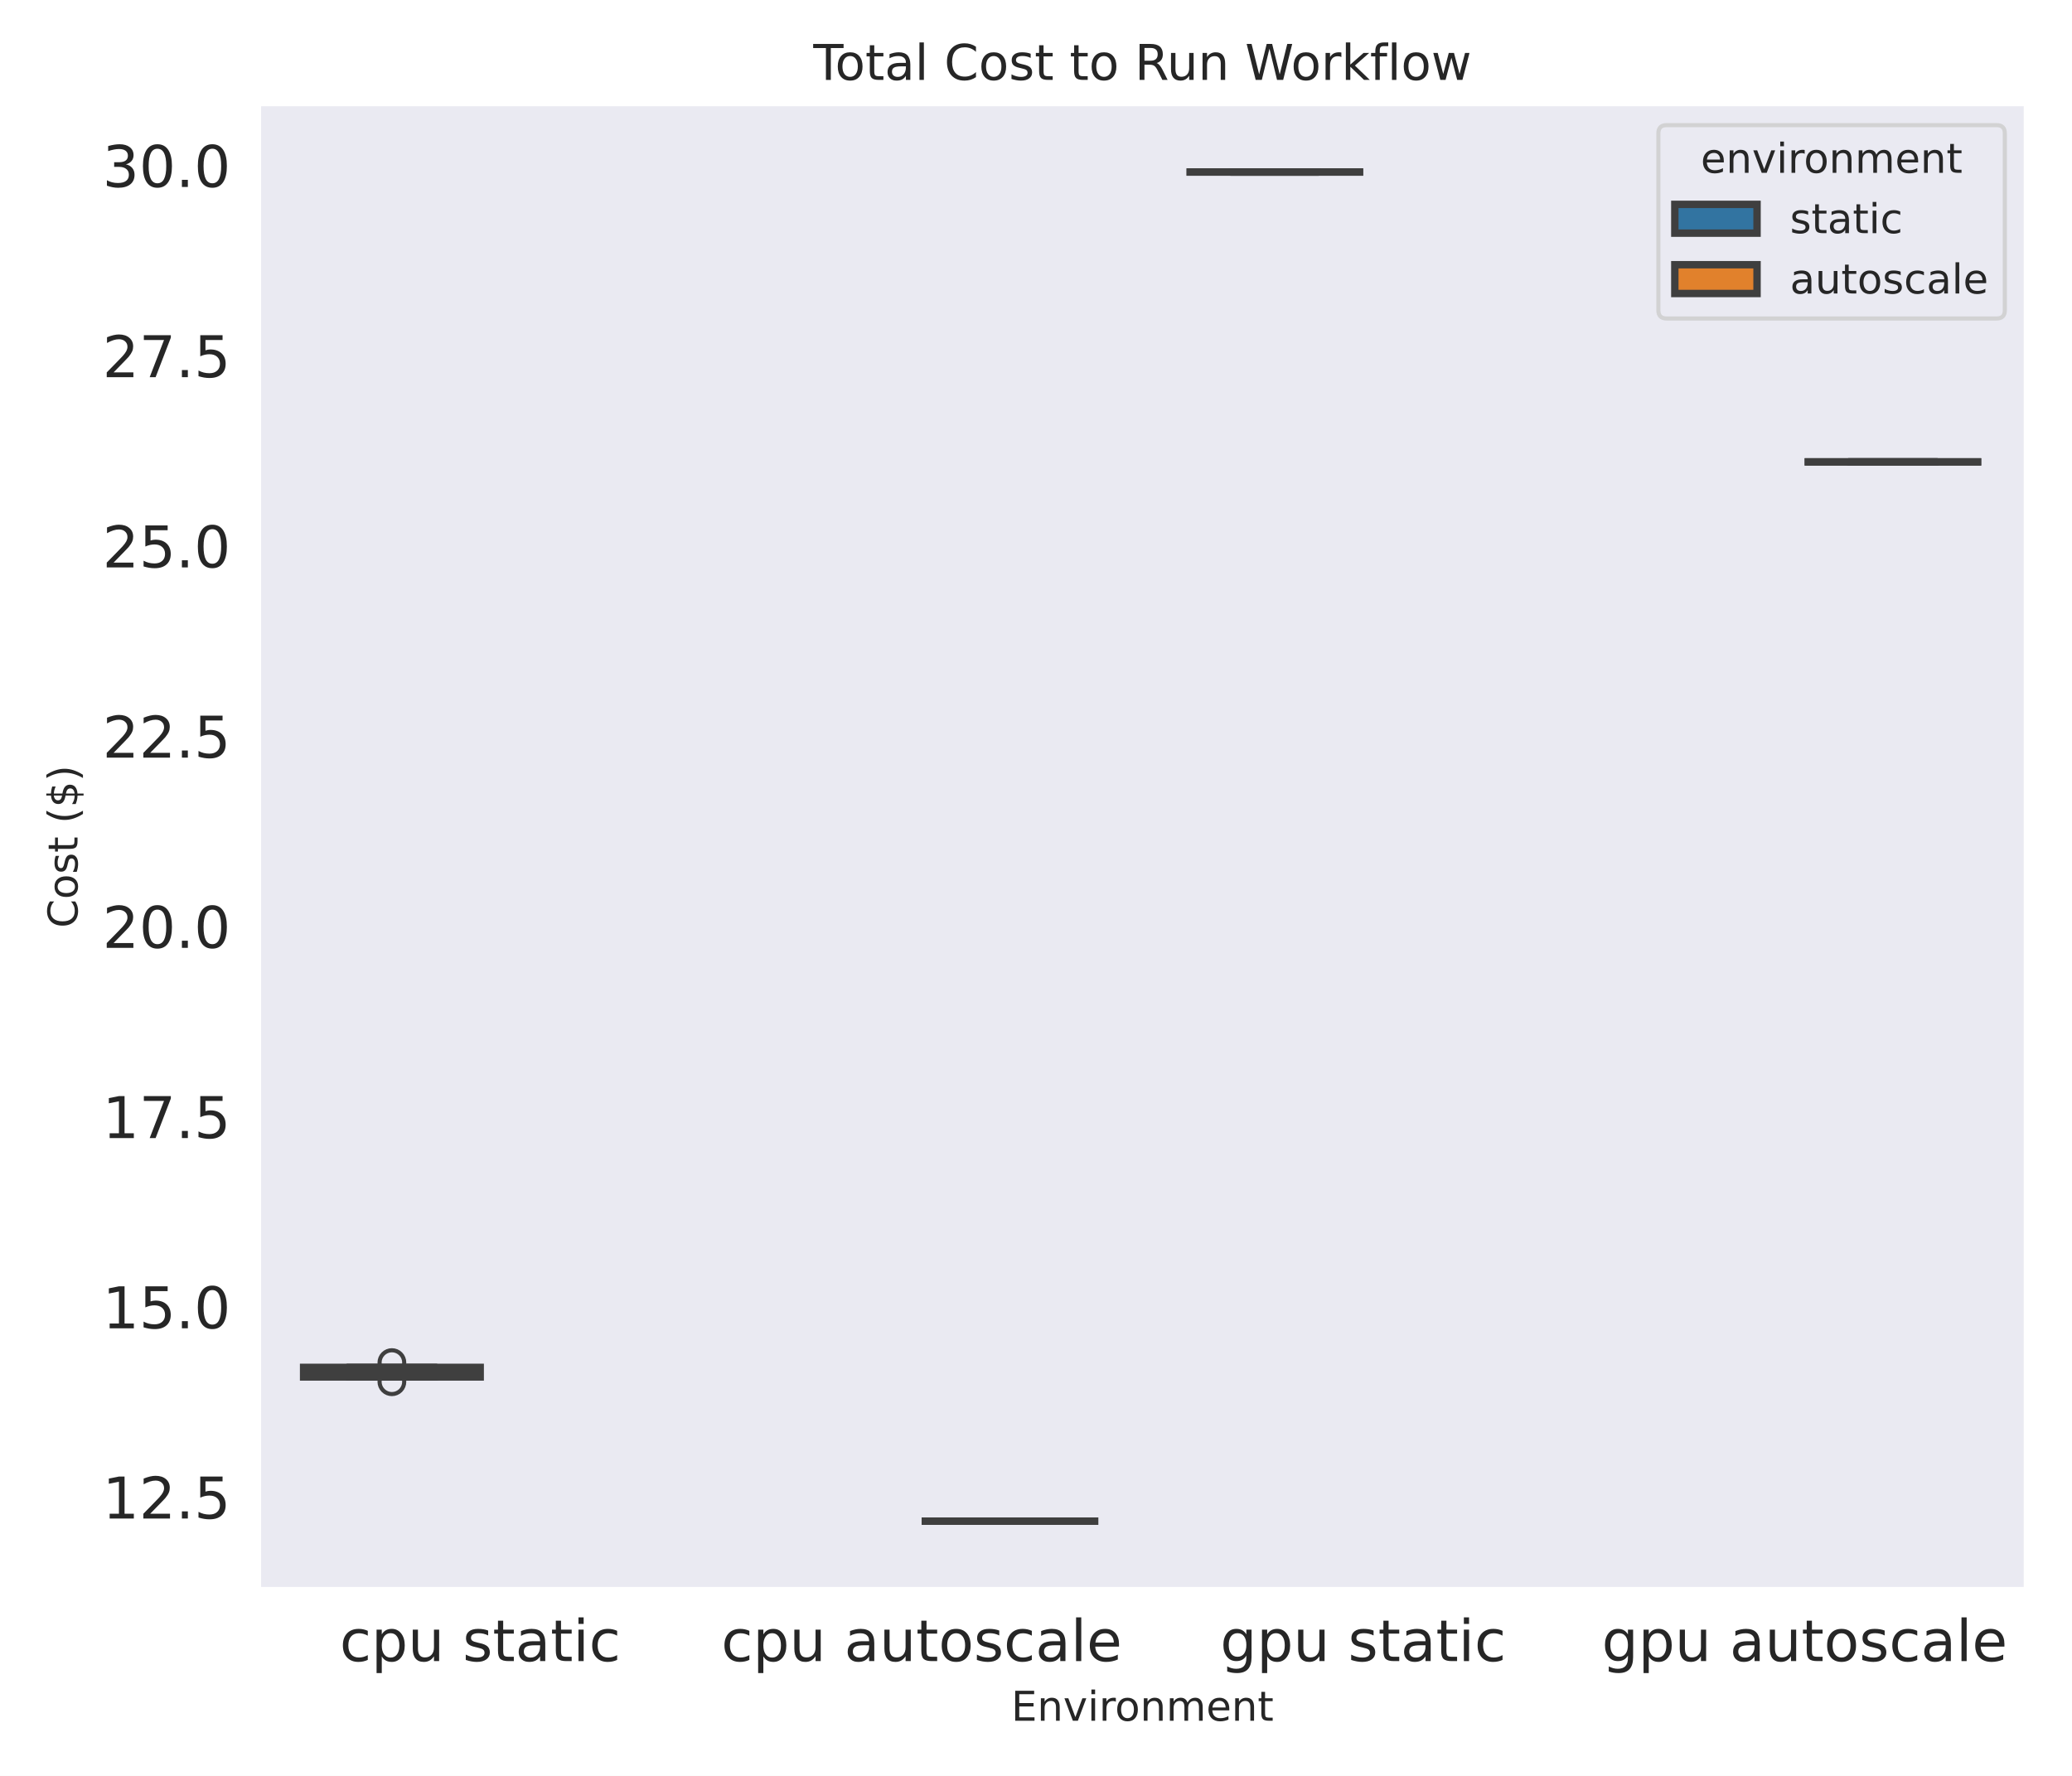
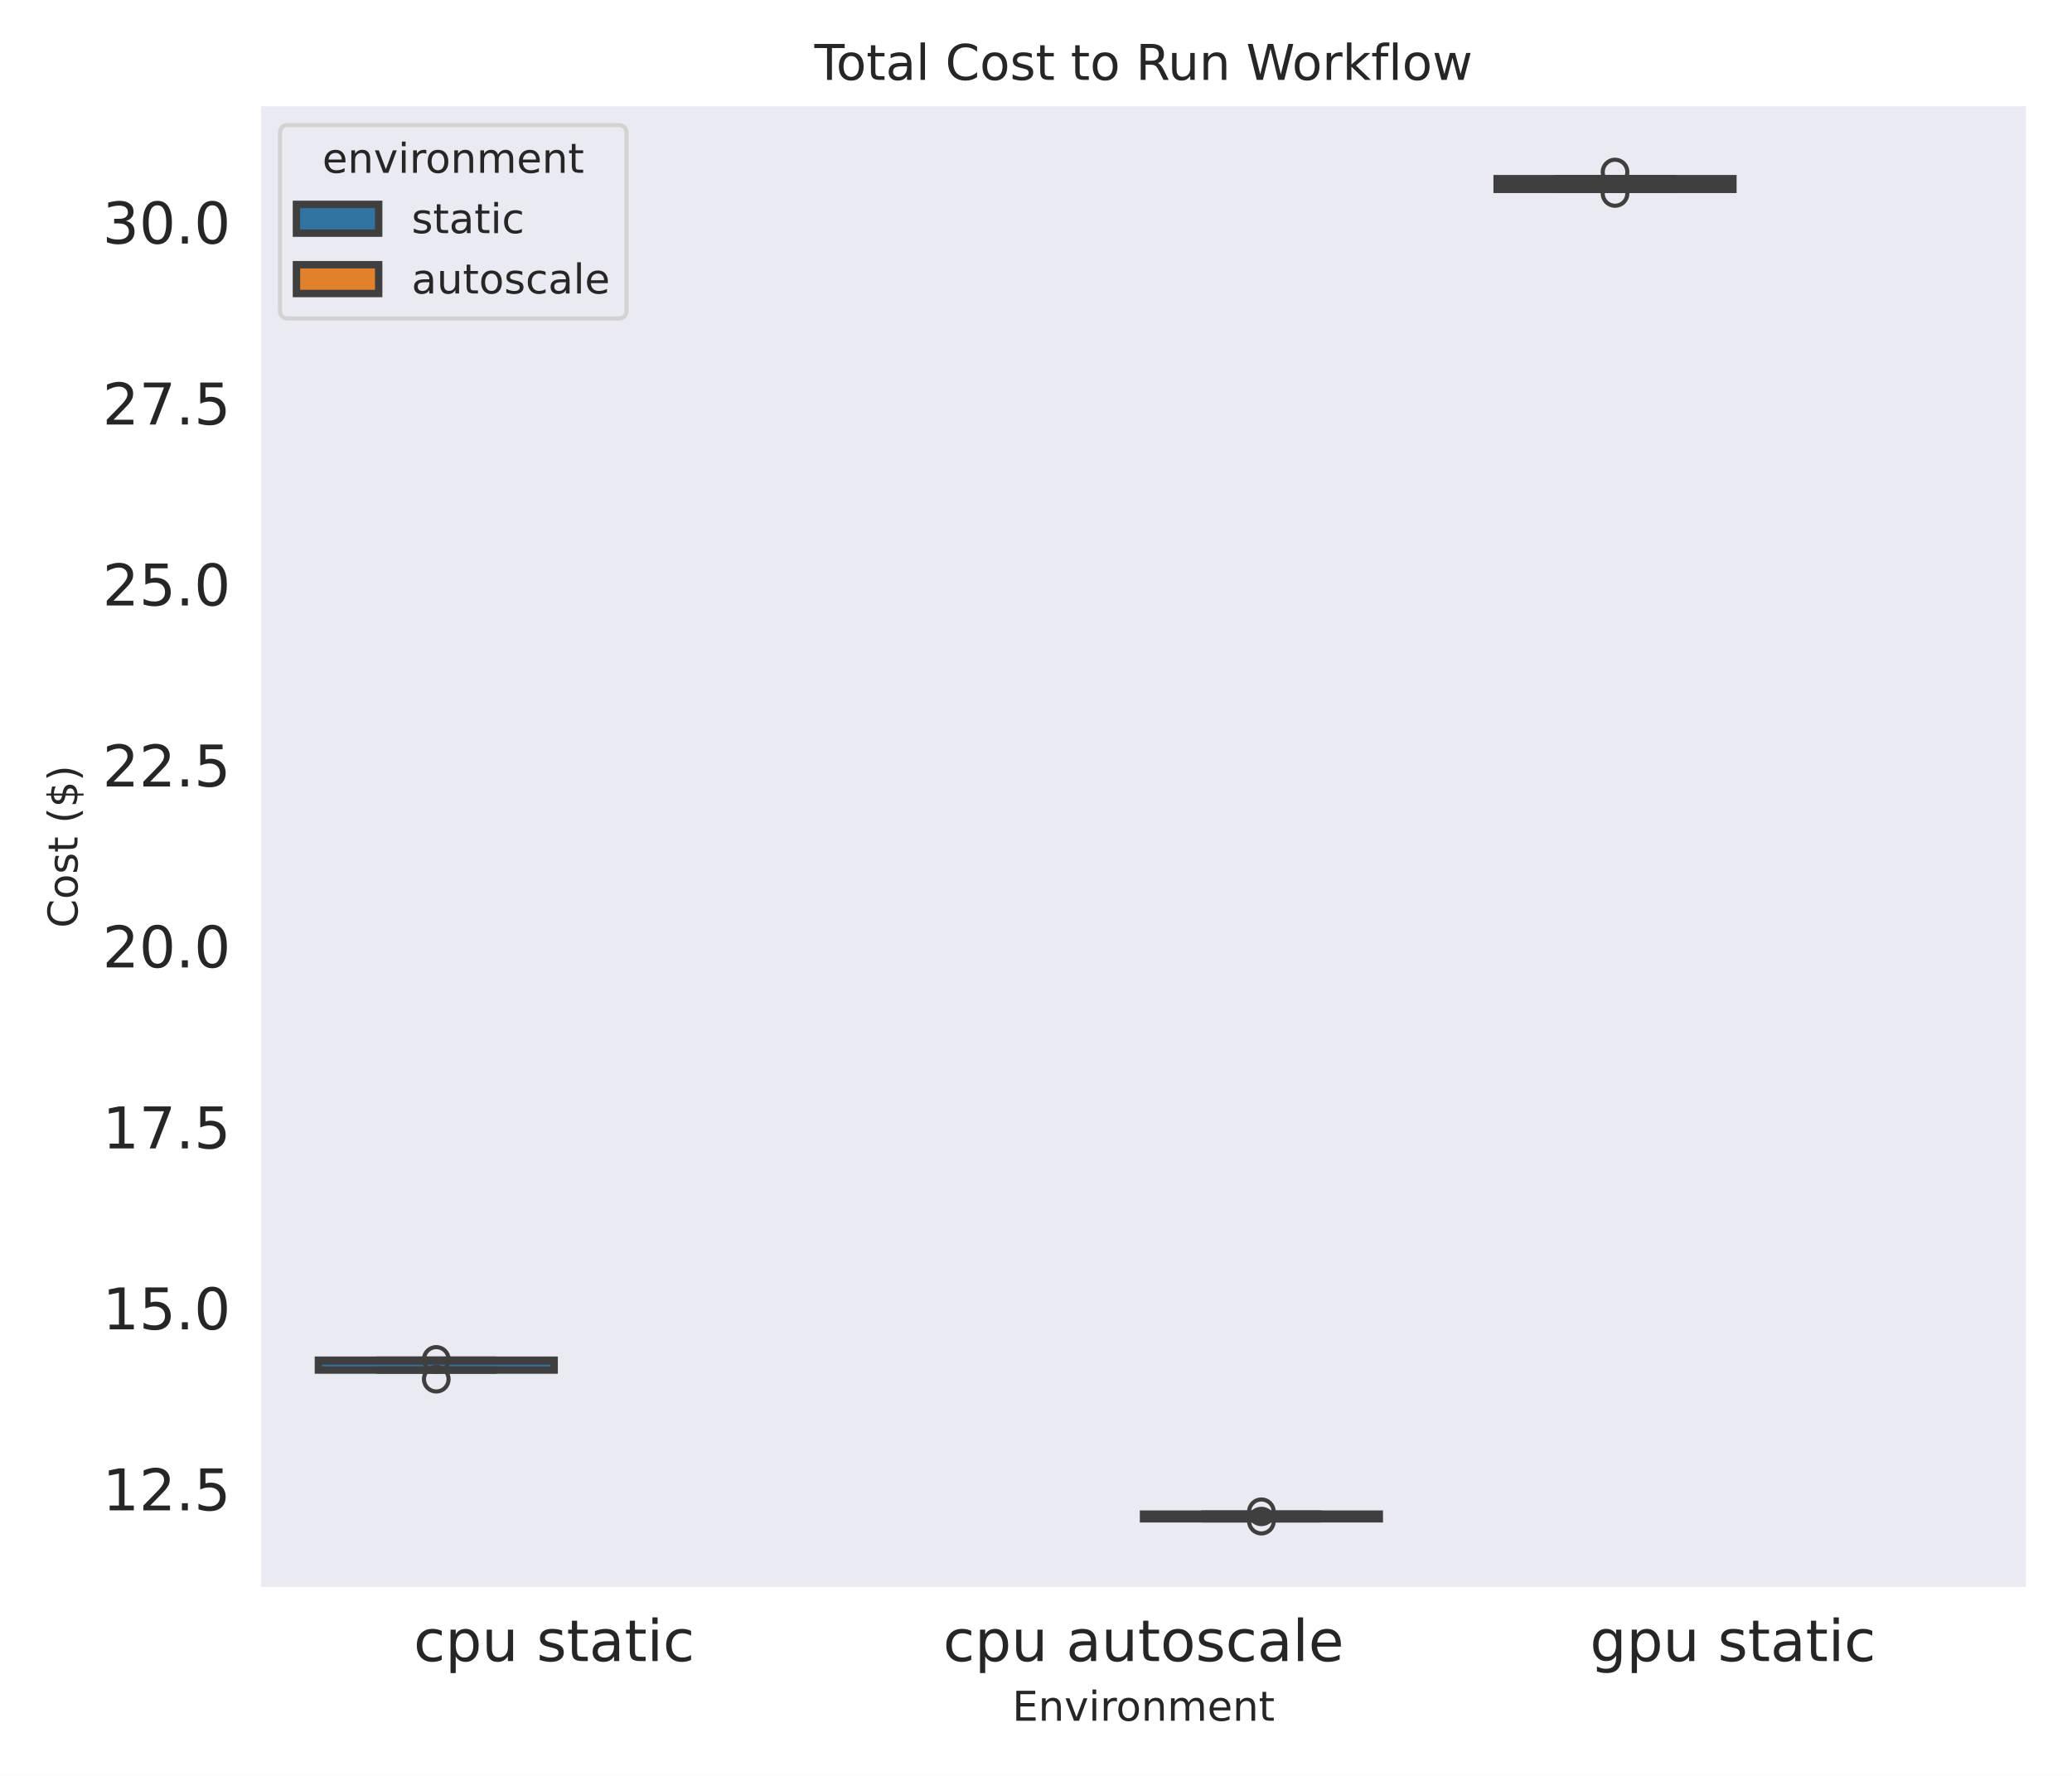
<svg xmlns="http://www.w3.org/2000/svg" xmlns:xlink="http://www.w3.org/1999/xlink" width="504pt" height="432pt" viewBox="0 0 504 432" version="1.1">
  <defs>
    <style type="text/css">*{stroke-linejoin: round; stroke-linecap: butt}</style>
  </defs>
  <g id="figure_1">
    <g id="patch_1">
      <path d="M 0 432  L 504 432  L 504 0  L 0 0  z " style="fill: #ffffff" />
    </g>
    <g id="axes_1">
      <g id="patch_2">
-         <path d="M 63.11 386.44  L 492.66 386.44  L 492.66 25.44  L 63.11 25.44  z " style="fill: #eaeaf2" />
+         <path d="M 63.11 386.44  L 493.2 386.44  L 493.2 25.44  L 63.11 25.44  z " style="fill: #eaeaf2" />
      </g>
      <g id="matplotlib.axis_1">
        <g id="xtick_1">
          <g id="text_1">
-             <g style="fill: #262626" transform="translate(82.63172 404.0778) scale(0.14 -0.14)">
+             <g style="fill: #262626" transform="translate(100.6196 404.0778) scale(0.14 -0.14)">
              <defs>
                <path id="DejaVuSans-63" d="M 3122 3366  L 3122 2828  Q 2878 2963 2633 3030  Q 2388 3097 2138 3097  Q 1578 3097 1268 2742  Q 959 2388 959 1747  Q 959 1106 1268 751  Q 1578 397 2138 397  Q 2388 397 2633 464  Q 2878 531 3122 666  L 3122 134  Q 2881 22 2623 -34  Q 2366 -91 2075 -91  Q 1284 -91 818 406  Q 353 903 353 1747  Q 353 2603 823 3093  Q 1294 3584 2113 3584  Q 2378 3584 2631 3529  Q 2884 3475 3122 3366  z " transform="scale(0.015625)" />
                <path id="DejaVuSans-70" d="M 1159 525  L 1159 -1331  L 581 -1331  L 581 3500  L 1159 3500  L 1159 2969  Q 1341 3281 1617 3432  Q 1894 3584 2278 3584  Q 2916 3584 3314 3078  Q 3713 2572 3713 1747  Q 3713 922 3314 415  Q 2916 -91 2278 -91  Q 1894 -91 1617 61  Q 1341 213 1159 525  z M 3116 1747  Q 3116 2381 2855 2742  Q 2594 3103 2138 3103  Q 1681 3103 1420 2742  Q 1159 2381 1159 1747  Q 1159 1113 1420 752  Q 1681 391 2138 391  Q 2594 391 2855 752  Q 3116 1113 3116 1747  z " transform="scale(0.015625)" />
                <path id="DejaVuSans-75" d="M 544 1381  L 544 3500  L 1119 3500  L 1119 1403  Q 1119 906 1312 657  Q 1506 409 1894 409  Q 2359 409 2629 706  Q 2900 1003 2900 1516  L 2900 3500  L 3475 3500  L 3475 0  L 2900 0  L 2900 538  Q 2691 219 2414 64  Q 2138 -91 1772 -91  Q 1169 -91 856 284  Q 544 659 544 1381  z M 1991 3584  L 1991 3584  z " transform="scale(0.015625)" />
                <path id="DejaVuSans-20" transform="scale(0.015625)" />
                <path id="DejaVuSans-73" d="M 2834 3397  L 2834 2853  Q 2591 2978 2328 3040  Q 2066 3103 1784 3103  Q 1356 3103 1142 2972  Q 928 2841 928 2578  Q 928 2378 1081 2264  Q 1234 2150 1697 2047  L 1894 2003  Q 2506 1872 2764 1633  Q 3022 1394 3022 966  Q 3022 478 2636 193  Q 2250 -91 1575 -91  Q 1294 -91 989 -36  Q 684 19 347 128  L 347 722  Q 666 556 975 473  Q 1284 391 1588 391  Q 1994 391 2212 530  Q 2431 669 2431 922  Q 2431 1156 2273 1281  Q 2116 1406 1581 1522  L 1381 1569  Q 847 1681 609 1914  Q 372 2147 372 2553  Q 372 3047 722 3315  Q 1072 3584 1716 3584  Q 2034 3584 2315 3537  Q 2597 3491 2834 3397  z " transform="scale(0.015625)" />
                <path id="DejaVuSans-74" d="M 1172 4494  L 1172 3500  L 2356 3500  L 2356 3053  L 1172 3053  L 1172 1153  Q 1172 725 1289 603  Q 1406 481 1766 481  L 2356 481  L 2356 0  L 1766 0  Q 1100 0 847 248  Q 594 497 594 1153  L 594 3053  L 172 3053  L 172 3500  L 594 3500  L 594 4494  L 1172 4494  z " transform="scale(0.015625)" />
                <path id="DejaVuSans-61" d="M 2194 1759  Q 1497 1759 1228 1600  Q 959 1441 959 1056  Q 959 750 1161 570  Q 1363 391 1709 391  Q 2188 391 2477 730  Q 2766 1069 2766 1631  L 2766 1759  L 2194 1759  z M 3341 1997  L 3341 0  L 2766 0  L 2766 531  Q 2569 213 2275 61  Q 1981 -91 1556 -91  Q 1019 -91 701 211  Q 384 513 384 1019  Q 384 1609 779 1909  Q 1175 2209 1959 2209  L 2766 2209  L 2766 2266  Q 2766 2663 2505 2880  Q 2244 3097 1772 3097  Q 1472 3097 1187 3025  Q 903 2953 641 2809  L 641 3341  Q 956 3463 1253 3523  Q 1550 3584 1831 3584  Q 2591 3584 2966 3190  Q 3341 2797 3341 1997  z " transform="scale(0.015625)" />
                <path id="DejaVuSans-69" d="M 603 3500  L 1178 3500  L 1178 0  L 603 0  L 603 3500  z M 603 4863  L 1178 4863  L 1178 4134  L 603 4134  L 603 4863  z " transform="scale(0.015625)" />
              </defs>
              <use xlink:href="#DejaVuSans-63" />
              <use xlink:href="#DejaVuSans-70" x="54.98" />
              <use xlink:href="#DejaVuSans-75" x="118.457" />
              <use xlink:href="#DejaVuSans-20" x="181.836" />
              <use xlink:href="#DejaVuSans-73" x="213.623" />
              <use xlink:href="#DejaVuSans-74" x="265.723" />
              <use xlink:href="#DejaVuSans-61" x="304.932" />
              <use xlink:href="#DejaVuSans-74" x="366.211" />
              <use xlink:href="#DejaVuSans-69" x="405.42" />
              <use xlink:href="#DejaVuSans-63" x="433.203" />
            </g>
          </g>
        </g>
        <g id="xtick_2">
          <g id="text_2">
-             <g style="fill: #262626" transform="translate(175.4472 404.0778) scale(0.14 -0.14)">
+             <g style="fill: #262626" transform="translate(229.4109 404.0778) scale(0.14 -0.14)">
              <defs>
                <path id="DejaVuSans-6f" d="M 1959 3097  Q 1497 3097 1228 2736  Q 959 2375 959 1747  Q 959 1119 1226 758  Q 1494 397 1959 397  Q 2419 397 2687 759  Q 2956 1122 2956 1747  Q 2956 2369 2687 2733  Q 2419 3097 1959 3097  z M 1959 3584  Q 2709 3584 3137 3096  Q 3566 2609 3566 1747  Q 3566 888 3137 398  Q 2709 -91 1959 -91  Q 1206 -91 779 398  Q 353 888 353 1747  Q 353 2609 779 3096  Q 1206 3584 1959 3584  z " transform="scale(0.015625)" />
                <path id="DejaVuSans-6c" d="M 603 4863  L 1178 4863  L 1178 0  L 603 0  L 603 4863  z " transform="scale(0.015625)" />
                <path id="DejaVuSans-65" d="M 3597 1894  L 3597 1613  L 953 1613  Q 991 1019 1311 708  Q 1631 397 2203 397  Q 2534 397 2845 478  Q 3156 559 3463 722  L 3463 178  Q 3153 47 2828 -22  Q 2503 -91 2169 -91  Q 1331 -91 842 396  Q 353 884 353 1716  Q 353 2575 817 3079  Q 1281 3584 2069 3584  Q 2775 3584 3186 3129  Q 3597 2675 3597 1894  z M 3022 2063  Q 3016 2534 2758 2815  Q 2500 3097 2075 3097  Q 1594 3097 1305 2825  Q 1016 2553 972 2059  L 3022 2063  z " transform="scale(0.015625)" />
              </defs>
              <use xlink:href="#DejaVuSans-63" />
              <use xlink:href="#DejaVuSans-70" x="54.98" />
              <use xlink:href="#DejaVuSans-75" x="118.457" />
              <use xlink:href="#DejaVuSans-20" x="181.836" />
              <use xlink:href="#DejaVuSans-61" x="213.623" />
              <use xlink:href="#DejaVuSans-75" x="274.902" />
              <use xlink:href="#DejaVuSans-74" x="338.281" />
              <use xlink:href="#DejaVuSans-6f" x="377.49" />
              <use xlink:href="#DejaVuSans-73" x="438.672" />
              <use xlink:href="#DejaVuSans-63" x="490.771" />
              <use xlink:href="#DejaVuSans-61" x="545.752" />
              <use xlink:href="#DejaVuSans-6c" x="607.031" />
              <use xlink:href="#DejaVuSans-65" x="634.814" />
            </g>
          </g>
        </g>
        <g id="xtick_3">
          <g id="text_3">
-             <g style="fill: #262626" transform="translate(296.8117 404.0778) scale(0.14 -0.14)">
+             <g style="fill: #262626" transform="translate(386.7513 404.0778) scale(0.14 -0.14)">
              <defs>
                <path id="DejaVuSans-67" d="M 2906 1791  Q 2906 2416 2648 2759  Q 2391 3103 1925 3103  Q 1463 3103 1205 2759  Q 947 2416 947 1791  Q 947 1169 1205 825  Q 1463 481 1925 481  Q 2391 481 2648 825  Q 2906 1169 2906 1791  z M 3481 434  Q 3481 -459 3084 -895  Q 2688 -1331 1869 -1331  Q 1566 -1331 1297 -1286  Q 1028 -1241 775 -1147  L 775 -588  Q 1028 -725 1275 -790  Q 1522 -856 1778 -856  Q 2344 -856 2625 -561  Q 2906 -266 2906 331  L 2906 616  Q 2728 306 2450 153  Q 2172 0 1784 0  Q 1141 0 747 490  Q 353 981 353 1791  Q 353 2603 747 3093  Q 1141 3584 1784 3584  Q 2172 3584 2450 3431  Q 2728 3278 2906 2969  L 2906 3500  L 3481 3500  L 3481 434  z " transform="scale(0.015625)" />
              </defs>
              <use xlink:href="#DejaVuSans-67" />
              <use xlink:href="#DejaVuSans-70" x="63.477" />
              <use xlink:href="#DejaVuSans-75" x="126.953" />
              <use xlink:href="#DejaVuSans-20" x="190.332" />
              <use xlink:href="#DejaVuSans-73" x="222.119" />
              <use xlink:href="#DejaVuSans-74" x="274.219" />
              <use xlink:href="#DejaVuSans-61" x="313.428" />
              <use xlink:href="#DejaVuSans-74" x="374.707" />
              <use xlink:href="#DejaVuSans-69" x="413.916" />
              <use xlink:href="#DejaVuSans-63" x="441.699" />
            </g>
          </g>
        </g>
-         <g id="xtick_4">
-           <g id="text_4">
-             <g style="fill: #262626" transform="translate(389.6272 404.0778) scale(0.14 -0.14)">
-               <use xlink:href="#DejaVuSans-67" />
-               <use xlink:href="#DejaVuSans-70" x="63.477" />
-               <use xlink:href="#DejaVuSans-75" x="126.953" />
-               <use xlink:href="#DejaVuSans-20" x="190.332" />
-               <use xlink:href="#DejaVuSans-61" x="222.119" />
-               <use xlink:href="#DejaVuSans-75" x="283.398" />
-               <use xlink:href="#DejaVuSans-74" x="346.777" />
-               <use xlink:href="#DejaVuSans-6f" x="385.986" />
-               <use xlink:href="#DejaVuSans-73" x="447.168" />
-               <use xlink:href="#DejaVuSans-63" x="499.268" />
-               <use xlink:href="#DejaVuSans-61" x="554.248" />
-               <use xlink:href="#DejaVuSans-6c" x="615.527" />
-               <use xlink:href="#DejaVuSans-65" x="643.311" />
-             </g>
-           </g>
-         </g>
-         <g id="text_5">
-           <g style="fill: #262626" transform="translate(245.9616 418.5878) scale(0.1 -0.1)">
+         <g id="text_4">
+           <g style="fill: #262626" transform="translate(246.2316 418.5878) scale(0.1 -0.1)">
            <defs>
              <path id="DejaVuSans-45" d="M 628 4666  L 3578 4666  L 3578 4134  L 1259 4134  L 1259 2753  L 3481 2753  L 3481 2222  L 1259 2222  L 1259 531  L 3634 531  L 3634 0  L 628 0  L 628 4666  z " transform="scale(0.015625)" />
              <path id="DejaVuSans-6e" d="M 3513 2113  L 3513 0  L 2938 0  L 2938 2094  Q 2938 2591 2744 2837  Q 2550 3084 2163 3084  Q 1697 3084 1428 2787  Q 1159 2491 1159 1978  L 1159 0  L 581 0  L 581 3500  L 1159 3500  L 1159 2956  Q 1366 3272 1645 3428  Q 1925 3584 2291 3584  Q 2894 3584 3203 3211  Q 3513 2838 3513 2113  z " transform="scale(0.015625)" />
              <path id="DejaVuSans-76" d="M 191 3500  L 800 3500  L 1894 563  L 2988 3500  L 3597 3500  L 2284 0  L 1503 0  L 191 3500  z " transform="scale(0.015625)" />
              <path id="DejaVuSans-72" d="M 2631 2963  Q 2534 3019 2420 3045  Q 2306 3072 2169 3072  Q 1681 3072 1420 2755  Q 1159 2438 1159 1844  L 1159 0  L 581 0  L 581 3500  L 1159 3500  L 1159 2956  Q 1341 3275 1631 3429  Q 1922 3584 2338 3584  Q 2397 3584 2469 3576  Q 2541 3569 2628 3553  L 2631 2963  z " transform="scale(0.015625)" />
              <path id="DejaVuSans-6d" d="M 3328 2828  Q 3544 3216 3844 3400  Q 4144 3584 4550 3584  Q 5097 3584 5394 3201  Q 5691 2819 5691 2113  L 5691 0  L 5113 0  L 5113 2094  Q 5113 2597 4934 2840  Q 4756 3084 4391 3084  Q 3944 3084 3684 2787  Q 3425 2491 3425 1978  L 3425 0  L 2847 0  L 2847 2094  Q 2847 2600 2669 2842  Q 2491 3084 2119 3084  Q 1678 3084 1418 2786  Q 1159 2488 1159 1978  L 1159 0  L 581 0  L 581 3500  L 1159 3500  L 1159 2956  Q 1356 3278 1631 3431  Q 1906 3584 2284 3584  Q 2666 3584 2933 3390  Q 3200 3197 3328 2828  z " transform="scale(0.015625)" />
            </defs>
            <use xlink:href="#DejaVuSans-45" />
            <use xlink:href="#DejaVuSans-6e" x="63.184" />
            <use xlink:href="#DejaVuSans-76" x="126.562" />
            <use xlink:href="#DejaVuSans-69" x="185.742" />
            <use xlink:href="#DejaVuSans-72" x="213.525" />
            <use xlink:href="#DejaVuSans-6f" x="252.389" />
            <use xlink:href="#DejaVuSans-6e" x="313.57" />
            <use xlink:href="#DejaVuSans-6d" x="376.949" />
            <use xlink:href="#DejaVuSans-65" x="474.361" />
            <use xlink:href="#DejaVuSans-6e" x="535.885" />
            <use xlink:href="#DejaVuSans-74" x="599.264" />
          </g>
        </g>
      </g>
      <g id="matplotlib.axis_2">
        <g id="ytick_1">
-           <g id="text_6">
-             <g style="fill: #262626" transform="translate(24.93812 369.3934) scale(0.14 -0.14)">
+           <g id="text_5">
+             <g style="fill: #262626" transform="translate(24.93812 367.4084) scale(0.14 -0.14)">
              <defs>
                <path id="DejaVuSans-31" d="M 794 531  L 1825 531  L 1825 4091  L 703 3866  L 703 4441  L 1819 4666  L 2450 4666  L 2450 531  L 3481 531  L 3481 0  L 794 0  L 794 531  z " transform="scale(0.015625)" />
                <path id="DejaVuSans-32" d="M 1228 531  L 3431 531  L 3431 0  L 469 0  L 469 531  Q 828 903 1448 1529  Q 2069 2156 2228 2338  Q 2531 2678 2651 2914  Q 2772 3150 2772 3378  Q 2772 3750 2511 3984  Q 2250 4219 1831 4219  Q 1534 4219 1204 4116  Q 875 4013 500 3803  L 500 4441  Q 881 4594 1212 4672  Q 1544 4750 1819 4750  Q 2544 4750 2975 4387  Q 3406 4025 3406 3419  Q 3406 3131 3298 2873  Q 3191 2616 2906 2266  Q 2828 2175 2409 1742  Q 1991 1309 1228 531  z " transform="scale(0.015625)" />
                <path id="DejaVuSans-2e" d="M 684 794  L 1344 794  L 1344 0  L 684 0  L 684 794  z " transform="scale(0.015625)" />
                <path id="DejaVuSans-35" d="M 691 4666  L 3169 4666  L 3169 4134  L 1269 4134  L 1269 2991  Q 1406 3038 1543 3061  Q 1681 3084 1819 3084  Q 2600 3084 3056 2656  Q 3513 2228 3513 1497  Q 3513 744 3044 326  Q 2575 -91 1722 -91  Q 1428 -91 1123 -41  Q 819 9 494 109  L 494 744  Q 775 591 1075 516  Q 1375 441 1709 441  Q 2250 441 2565 725  Q 2881 1009 2881 1497  Q 2881 1984 2565 2268  Q 2250 2553 1709 2553  Q 1456 2553 1204 2497  Q 953 2441 691 2322  L 691 4666  z " transform="scale(0.015625)" />
              </defs>
              <use xlink:href="#DejaVuSans-31" />
              <use xlink:href="#DejaVuSans-32" x="63.623" />
              <use xlink:href="#DejaVuSans-2e" x="127.246" />
              <use xlink:href="#DejaVuSans-35" x="159.033" />
            </g>
          </g>
        </g>
        <g id="ytick_2">
-           <g id="text_7">
-             <g style="fill: #262626" transform="translate(24.93812 323.1201) scale(0.14 -0.14)">
+           <g id="text_6">
+             <g style="fill: #262626" transform="translate(24.93812 323.3849) scale(0.14 -0.14)">
              <defs>
                <path id="DejaVuSans-30" d="M 2034 4250  Q 1547 4250 1301 3770  Q 1056 3291 1056 2328  Q 1056 1369 1301 889  Q 1547 409 2034 409  Q 2525 409 2770 889  Q 3016 1369 3016 2328  Q 3016 3291 2770 3770  Q 2525 4250 2034 4250  z M 2034 4750  Q 2819 4750 3233 4129  Q 3647 3509 3647 2328  Q 3647 1150 3233 529  Q 2819 -91 2034 -91  Q 1250 -91 836 529  Q 422 1150 422 2328  Q 422 3509 836 4129  Q 1250 4750 2034 4750  z " transform="scale(0.015625)" />
              </defs>
              <use xlink:href="#DejaVuSans-31" />
              <use xlink:href="#DejaVuSans-35" x="63.623" />
              <use xlink:href="#DejaVuSans-2e" x="127.246" />
              <use xlink:href="#DejaVuSans-30" x="159.033" />
            </g>
          </g>
        </g>
        <g id="ytick_3">
-           <g id="text_8">
-             <g style="fill: #262626" transform="translate(24.93812 276.8467) scale(0.14 -0.14)">
+           <g id="text_7">
+             <g style="fill: #262626" transform="translate(24.93812 279.3615) scale(0.14 -0.14)">
              <defs>
                <path id="DejaVuSans-37" d="M 525 4666  L 3525 4666  L 3525 4397  L 1831 0  L 1172 0  L 2766 4134  L 525 4134  L 525 4666  z " transform="scale(0.015625)" />
              </defs>
              <use xlink:href="#DejaVuSans-31" />
              <use xlink:href="#DejaVuSans-37" x="63.623" />
              <use xlink:href="#DejaVuSans-2e" x="127.246" />
              <use xlink:href="#DejaVuSans-35" x="159.033" />
            </g>
          </g>
        </g>
        <g id="ytick_4">
-           <g id="text_9">
-             <g style="fill: #262626" transform="translate(24.93812 230.5733) scale(0.14 -0.14)">
+           <g id="text_8">
+             <g style="fill: #262626" transform="translate(24.93812 235.338) scale(0.14 -0.14)">
              <use xlink:href="#DejaVuSans-32" />
              <use xlink:href="#DejaVuSans-30" x="63.623" />
              <use xlink:href="#DejaVuSans-2e" x="127.246" />
              <use xlink:href="#DejaVuSans-30" x="159.033" />
            </g>
          </g>
        </g>
        <g id="ytick_5">
-           <g id="text_10">
-             <g style="fill: #262626" transform="translate(24.93812 184.3) scale(0.14 -0.14)">
+           <g id="text_9">
+             <g style="fill: #262626" transform="translate(24.93812 191.3145) scale(0.14 -0.14)">
              <use xlink:href="#DejaVuSans-32" />
              <use xlink:href="#DejaVuSans-32" x="63.623" />
              <use xlink:href="#DejaVuSans-2e" x="127.246" />
              <use xlink:href="#DejaVuSans-35" x="159.033" />
            </g>
          </g>
        </g>
        <g id="ytick_6">
-           <g id="text_11">
-             <g style="fill: #262626" transform="translate(24.93812 138.0266) scale(0.14 -0.14)">
+           <g id="text_10">
+             <g style="fill: #262626" transform="translate(24.93812 147.2911) scale(0.14 -0.14)">
              <use xlink:href="#DejaVuSans-32" />
              <use xlink:href="#DejaVuSans-35" x="63.623" />
              <use xlink:href="#DejaVuSans-2e" x="127.246" />
              <use xlink:href="#DejaVuSans-30" x="159.033" />
            </g>
          </g>
        </g>
        <g id="ytick_7">
-           <g id="text_12">
-             <g style="fill: #262626" transform="translate(24.93812 91.75325) scale(0.14 -0.14)">
+           <g id="text_11">
+             <g style="fill: #262626" transform="translate(24.93812 103.2676) scale(0.14 -0.14)">
              <use xlink:href="#DejaVuSans-32" />
              <use xlink:href="#DejaVuSans-37" x="63.623" />
              <use xlink:href="#DejaVuSans-2e" x="127.246" />
              <use xlink:href="#DejaVuSans-35" x="159.033" />
            </g>
          </g>
        </g>
        <g id="ytick_8">
-           <g id="text_13">
-             <g style="fill: #262626" transform="translate(24.93812 45.47988) scale(0.14 -0.14)">
+           <g id="text_12">
+             <g style="fill: #262626" transform="translate(24.93812 59.24415) scale(0.14 -0.14)">
              <defs>
                <path id="DejaVuSans-33" d="M 2597 2516  Q 3050 2419 3304 2112  Q 3559 1806 3559 1356  Q 3559 666 3084 287  Q 2609 -91 1734 -91  Q 1441 -91 1130 -33  Q 819 25 488 141  L 488 750  Q 750 597 1062 519  Q 1375 441 1716 441  Q 2309 441 2620 675  Q 2931 909 2931 1356  Q 2931 1769 2642 2001  Q 2353 2234 1838 2234  L 1294 2234  L 1294 2753  L 1863 2753  Q 2328 2753 2575 2939  Q 2822 3125 2822 3475  Q 2822 3834 2567 4026  Q 2313 4219 1838 4219  Q 1578 4219 1281 4162  Q 984 4106 628 3988  L 628 4550  Q 988 4650 1302 4700  Q 1616 4750 1894 4750  Q 2613 4750 3031 4423  Q 3450 4097 3450 3541  Q 3450 3153 3228 2886  Q 3006 2619 2597 2516  z " transform="scale(0.015625)" />
              </defs>
              <use xlink:href="#DejaVuSans-33" />
              <use xlink:href="#DejaVuSans-30" x="63.623" />
              <use xlink:href="#DejaVuSans-2e" x="127.246" />
              <use xlink:href="#DejaVuSans-30" x="159.033" />
            </g>
          </g>
        </g>
-         <g id="text_14">
+         <g id="text_13">
          <g style="fill: #262626" transform="translate(18.85844 225.7275) rotate(-90) scale(0.1 -0.1)">
            <defs>
              <path id="DejaVuSans-43" d="M 4122 4306  L 4122 3641  Q 3803 3938 3442 4084  Q 3081 4231 2675 4231  Q 1875 4231 1450 3742  Q 1025 3253 1025 2328  Q 1025 1406 1450 917  Q 1875 428 2675 428  Q 3081 428 3442 575  Q 3803 722 4122 1019  L 4122 359  Q 3791 134 3420 21  Q 3050 -91 2638 -91  Q 1578 -91 968 557  Q 359 1206 359 2328  Q 359 3453 968 4101  Q 1578 4750 2638 4750  Q 3056 4750 3426 4639  Q 3797 4528 4122 4306  z " transform="scale(0.015625)" />
              <path id="DejaVuSans-28" d="M 1984 4856  Q 1566 4138 1362 3434  Q 1159 2731 1159 2009  Q 1159 1288 1364 580  Q 1569 -128 1984 -844  L 1484 -844  Q 1016 -109 783 600  Q 550 1309 550 2009  Q 550 2706 781 3412  Q 1013 4119 1484 4856  L 1984 4856  z " transform="scale(0.015625)" />
              <path id="DejaVuSans-24" d="M 2163 -941  L 1850 -941  L 1847 0  Q 1519 6 1191 76  Q 863 147 531 288  L 531 850  Q 850 650 1176 548  Q 1503 447 1850 444  L 1850 1869  Q 1159 1981 845 2250  Q 531 2519 531 2988  Q 531 3497 872 3790  Q 1213 4084 1850 4128  L 1850 4863  L 2163 4863  L 2163 4138  Q 2453 4125 2725 4076  Q 2997 4028 3256 3944  L 3256 3397  Q 2997 3528 2723 3600  Q 2450 3672 2163 3684  L 2163 2350  Q 2872 2241 3206 1959  Q 3541 1678 3541 1191  Q 3541 663 3186 358  Q 2831 53 2163 6  L 2163 -941  z M 1850 2406  L 1850 3688  Q 1488 3647 1297 3481  Q 1106 3316 1106 3041  Q 1106 2772 1282 2622  Q 1459 2472 1850 2406  z M 2163 1806  L 2163 453  Q 2559 506 2761 678  Q 2963 850 2963 1131  Q 2963 1406 2770 1568  Q 2578 1731 2163 1806  z " transform="scale(0.015625)" />
              <path id="DejaVuSans-29" d="M 513 4856  L 1013 4856  Q 1481 4119 1714 3412  Q 1947 2706 1947 2009  Q 1947 1309 1714 600  Q 1481 -109 1013 -844  L 513 -844  Q 928 -128 1133 580  Q 1338 1288 1338 2009  Q 1338 2731 1133 3434  Q 928 4138 513 4856  z " transform="scale(0.015625)" />
            </defs>
            <use xlink:href="#DejaVuSans-43" />
            <use xlink:href="#DejaVuSans-6f" x="69.824" />
            <use xlink:href="#DejaVuSans-73" x="131.006" />
            <use xlink:href="#DejaVuSans-74" x="183.105" />
            <use xlink:href="#DejaVuSans-20" x="222.314" />
            <use xlink:href="#DejaVuSans-28" x="254.102" />
            <use xlink:href="#DejaVuSans-24" x="293.115" />
            <use xlink:href="#DejaVuSans-29" x="356.738" />
          </g>
        </g>
      </g>
      <g id="patch_3">
-         <path d="M 116.804 595.441  L 116.804 595.441  L 116.804 595.441  L 116.804 595.441  z " clip-path="url(#pc34897c704)" style="fill: #3274a1; stroke: #3f3f3f; stroke-width: 1.8; stroke-linejoin: miter" />
+         <path d="M 134.792 582.207  L 134.792 582.207  L 134.792 582.207  L 134.792 582.207  z " clip-path="url(#p001117b637)" style="fill: #3274a1; stroke: #3f3f3f; stroke-width: 1.8; stroke-linejoin: miter" />
      </g>
      <g id="patch_4">
-         <path d="M 116.804 595.441  L 116.804 595.441  L 116.804 595.441  L 116.804 595.441  z " clip-path="url(#pc34897c704)" style="fill: #e1812c; stroke: #3f3f3f; stroke-width: 1.8; stroke-linejoin: miter" />
+         <path d="M 134.792 582.207  L 134.792 582.207  L 134.792 582.207  L 134.792 582.207  z " clip-path="url(#p001117b637)" style="fill: #e1812c; stroke: #3f3f3f; stroke-width: 1.8; stroke-linejoin: miter" />
      </g>
      <g id="patch_5">
-         <path d="M 73.849 334.958  L 116.804 334.958  L 116.804 332.627  L 73.849 332.627  L 73.849 334.958  z " clip-path="url(#pc34897c704)" style="fill: #3274a1; stroke: #3f3f3f; stroke-width: 1.8; stroke-linejoin: miter" />
+         <path d="M 77.446 333.28  L 134.792 333.28  L 134.792 330.878  L 77.446 330.878  L 77.446 333.28  z " clip-path="url(#p001117b637)" style="fill: #3274a1; stroke: #3f3f3f; stroke-width: 1.8; stroke-linejoin: miter" />
      </g>
      <g id="line2d_1">
-         <path d="M 95.326 334.958  L 95.326 334.958  " clip-path="url(#pc34897c704)" style="fill: none; stroke: #3f3f3f; stroke-width: 1.8" />
+         <path d="M 106.119 333.28  L 106.119 333.28  " clip-path="url(#p001117b637)" style="fill: none; stroke: #3f3f3f; stroke-width: 1.8" />
      </g>
      <g id="line2d_2">
-         <path d="M 95.326 332.627  L 95.326 332.627  " clip-path="url(#pc34897c704)" style="fill: none; stroke: #3f3f3f; stroke-width: 1.8" />
+         <path d="M 106.119 330.878  L 106.119 330.878  " clip-path="url(#p001117b637)" style="fill: none; stroke: #3f3f3f; stroke-width: 1.8" />
      </g>
      <g id="line2d_3">
-         <path d="M 84.588 334.958  L 106.065 334.958  " clip-path="url(#pc34897c704)" style="fill: none; stroke: #3f3f3f; stroke-width: 1.8; stroke-linecap: round" />
+         <path d="M 91.783 333.28  L 120.455 333.28  " clip-path="url(#p001117b637)" style="fill: none; stroke: #3f3f3f; stroke-width: 1.8; stroke-linecap: round" />
      </g>
      <g id="line2d_4">
-         <path d="M 84.588 332.627  L 106.065 332.627  " clip-path="url(#pc34897c704)" style="fill: none; stroke: #3f3f3f; stroke-width: 1.8; stroke-linecap: round" />
+         <path d="M 91.783 330.878  L 120.455 330.878  " clip-path="url(#p001117b637)" style="fill: none; stroke: #3f3f3f; stroke-width: 1.8; stroke-linecap: round" />
      </g>
      <g id="line2d_5">
        <defs>
-           <path id="md5536d51ed" d="M 0 3  C 0.796 3 1.559 2.684 2.121 2.121  C 2.684 1.559 3 0.796 3 0  C 3 -0.796 2.684 -1.559 2.121 -2.121  C 1.559 -2.684 0.796 -3 0 -3  C -0.796 -3 -1.559 -2.684 -2.121 -2.121  C -2.684 -1.559 -3 -0.796 -3 0  C -3 0.796 -2.684 1.559 -2.121 2.121  C -1.559 2.684 -0.796 3 0 3  z " style="stroke: #3f3f3f" />
+           <path id="m78d27d85ae" d="M 0 3  C 0.796 3 1.559 2.684 2.121 2.121  C 2.684 1.559 3 0.796 3 0  C 3 -0.796 2.684 -1.559 2.121 -2.121  C 1.559 -2.684 0.796 -3 0 -3  C -0.796 -3 -1.559 -2.684 -2.121 -2.121  C -2.684 -1.559 -3 -0.796 -3 0  C -3 0.796 -2.684 1.559 -2.121 2.121  C -1.559 2.684 -0.796 3 0 3  z " style="stroke: #3f3f3f" />
        </defs>
-         <g clip-path="url(#pc34897c704)">
-           <use xlink:href="#md5536d51ed" x="95.326" y="336.123" style="fill-opacity: 0; stroke: #3f3f3f" />
-           <use xlink:href="#md5536d51ed" x="95.326" y="331.462" style="fill-opacity: 0; stroke: #3f3f3f" />
+         <g clip-path="url(#p001117b637)">
+           <use xlink:href="#m78d27d85ae" x="106.119" y="335.497" style="fill-opacity: 0; stroke: #3f3f3f" />
+           <use xlink:href="#m78d27d85ae" x="106.119" y="330.693" style="fill-opacity: 0; stroke: #3f3f3f" />
        </g>
      </g>
      <g id="patch_6">
-         <path d="M 288.624 41.849  L 331.579 41.849  L 331.579 41.849  L 288.624 41.849  L 288.624 41.849  z " clip-path="url(#pc34897c704)" style="fill: #3274a1; stroke: #3f3f3f; stroke-width: 1.8; stroke-linejoin: miter" />
+         <path d="M 364.173 46.065  L 421.518 46.065  L 421.518 43.461  L 364.173 43.461  L 364.173 46.065  z " clip-path="url(#p001117b637)" style="fill: #3274a1; stroke: #3f3f3f; stroke-width: 1.8; stroke-linejoin: miter" />
      </g>
      <g id="line2d_6">
-         <path d="M 310.101 41.849  L 310.101 41.849  " clip-path="url(#pc34897c704)" style="fill: none; stroke: #3f3f3f; stroke-width: 1.8" />
+         <path d="M 392.846 46.065  L 392.846 46.065  " clip-path="url(#p001117b637)" style="fill: none; stroke: #3f3f3f; stroke-width: 1.8" />
      </g>
      <g id="line2d_7">
-         <path d="M 310.101 41.849  L 310.101 41.849  " clip-path="url(#pc34897c704)" style="fill: none; stroke: #3f3f3f; stroke-width: 1.8" />
+         <path d="M 392.846 43.461  L 392.846 43.461  " clip-path="url(#p001117b637)" style="fill: none; stroke: #3f3f3f; stroke-width: 1.8" />
      </g>
      <g id="line2d_8">
-         <path d="M 299.363 41.849  L 320.84 41.849  " clip-path="url(#pc34897c704)" style="fill: none; stroke: #3f3f3f; stroke-width: 1.8; stroke-linecap: round" />
+         <path d="M 378.509 46.065  L 407.182 46.065  " clip-path="url(#p001117b637)" style="fill: none; stroke: #3f3f3f; stroke-width: 1.8; stroke-linecap: round" />
      </g>
      <g id="line2d_9">
-         <path d="M 299.363 41.849  L 320.84 41.849  " clip-path="url(#pc34897c704)" style="fill: none; stroke: #3f3f3f; stroke-width: 1.8; stroke-linecap: round" />
-       </g>
-       <g id="line2d_10" />
+         <path d="M 378.509 43.461  L 407.182 43.461  " clip-path="url(#p001117b637)" style="fill: none; stroke: #3f3f3f; stroke-width: 1.8; stroke-linecap: round" />
+       </g>
+       <g id="line2d_10">
+         <g clip-path="url(#p001117b637)">
+           <use xlink:href="#m78d27d85ae" x="392.846" y="47.057" style="fill-opacity: 0; stroke: #3f3f3f" />
+           <use xlink:href="#m78d27d85ae" x="392.846" y="41.849" style="fill-opacity: 0; stroke: #3f3f3f" />
+         </g>
+       </g>
      <g id="patch_7">
-         <path d="M 224.191 370.031  L 267.146 370.031  L 267.146 370.031  L 224.191 370.031  L 224.191 370.031  z " clip-path="url(#pc34897c704)" style="fill: #e1812c; stroke: #3f3f3f; stroke-width: 1.8; stroke-linejoin: miter" />
+         <path d="M 278.155 369.462  L 335.5 369.462  L 335.5 368.325  L 278.155 368.325  L 278.155 369.462  z " clip-path="url(#p001117b637)" style="fill: #e1812c; stroke: #3f3f3f; stroke-width: 1.8; stroke-linejoin: miter" />
      </g>
      <g id="line2d_11">
-         <path d="M 245.669 370.031  L 245.669 370.031  " clip-path="url(#pc34897c704)" style="fill: none; stroke: #3f3f3f; stroke-width: 1.8" />
+         <path d="M 306.828 369.462  L 306.828 369.462  " clip-path="url(#p001117b637)" style="fill: none; stroke: #3f3f3f; stroke-width: 1.8" />
      </g>
      <g id="line2d_12">
-         <path d="M 245.669 370.031  L 245.669 370.031  " clip-path="url(#pc34897c704)" style="fill: none; stroke: #3f3f3f; stroke-width: 1.8" />
+         <path d="M 306.828 368.325  L 306.828 368.325  " clip-path="url(#p001117b637)" style="fill: none; stroke: #3f3f3f; stroke-width: 1.8" />
      </g>
      <g id="line2d_13">
-         <path d="M 234.93 370.031  L 256.408 370.031  " clip-path="url(#pc34897c704)" style="fill: none; stroke: #3f3f3f; stroke-width: 1.8; stroke-linecap: round" />
+         <path d="M 292.491 369.462  L 321.164 369.462  " clip-path="url(#p001117b637)" style="fill: none; stroke: #3f3f3f; stroke-width: 1.8; stroke-linecap: round" />
      </g>
      <g id="line2d_14">
-         <path d="M 234.93 370.031  L 256.408 370.031  " clip-path="url(#pc34897c704)" style="fill: none; stroke: #3f3f3f; stroke-width: 1.8; stroke-linecap: round" />
-       </g>
-       <g id="line2d_15" />
+         <path d="M 292.491 368.325  L 321.164 368.325  " clip-path="url(#p001117b637)" style="fill: none; stroke: #3f3f3f; stroke-width: 1.8; stroke-linecap: round" />
+       </g>
+       <g id="line2d_15">
+         <g clip-path="url(#p001117b637)">
+           <use xlink:href="#m78d27d85ae" x="306.828" y="370.031" style="fill-opacity: 0; stroke: #3f3f3f" />
+           <use xlink:href="#m78d27d85ae" x="306.828" y="367.756" style="fill-opacity: 0; stroke: #3f3f3f" />
+         </g>
+       </g>
+       <g id="line2d_16">
+         <path d="M 77.446 331.063  L 134.792 331.063  " clip-path="url(#p001117b637)" style="fill: none; stroke: #3f3f3f; stroke-width: 1.8" />
+       </g>
+       <g id="line2d_17">
+         <path d="M 364.173 45.073  L 421.518 45.073  " clip-path="url(#p001117b637)" style="fill: none; stroke: #3f3f3f; stroke-width: 1.8" />
+       </g>
+       <g id="line2d_18">
+         <path d="M 278.155 368.894  L 335.5 368.894  " clip-path="url(#p001117b637)" style="fill: none; stroke: #3f3f3f; stroke-width: 1.8" />
+       </g>
      <g id="patch_8">
-         <path d="M 438.966 112.354  L 481.921 112.354  L 481.921 112.354  L 438.966 112.354  L 438.966 112.354  z " clip-path="url(#pc34897c704)" style="fill: #e1812c; stroke: #3f3f3f; stroke-width: 1.8; stroke-linejoin: miter" />
-       </g>
-       <g id="line2d_16">
-         <path d="M 460.444 112.354  L 460.444 112.354  " clip-path="url(#pc34897c704)" style="fill: none; stroke: #3f3f3f; stroke-width: 1.8" />
-       </g>
-       <g id="line2d_17">
-         <path d="M 460.444 112.354  L 460.444 112.354  " clip-path="url(#pc34897c704)" style="fill: none; stroke: #3f3f3f; stroke-width: 1.8" />
-       </g>
-       <g id="line2d_18">
-         <path d="M 449.705 112.354  L 471.183 112.354  " clip-path="url(#pc34897c704)" style="fill: none; stroke: #3f3f3f; stroke-width: 1.8; stroke-linecap: round" />
-       </g>
-       <g id="line2d_19">
-         <path d="M 449.705 112.354  L 471.183 112.354  " clip-path="url(#pc34897c704)" style="fill: none; stroke: #3f3f3f; stroke-width: 1.8; stroke-linecap: round" />
-       </g>
-       <g id="line2d_20" />
-       <g id="line2d_21">
-         <path d="M 73.849 333.793  L 116.804 333.793  " clip-path="url(#pc34897c704)" style="fill: none; stroke: #3f3f3f; stroke-width: 1.8" />
-       </g>
-       <g id="line2d_22">
-         <path d="M 288.624 41.849  L 331.579 41.849  " clip-path="url(#pc34897c704)" style="fill: none; stroke: #3f3f3f; stroke-width: 1.8" />
-       </g>
-       <g id="line2d_23">
-         <path d="M 224.191 370.031  L 267.146 370.031  " clip-path="url(#pc34897c704)" style="fill: none; stroke: #3f3f3f; stroke-width: 1.8" />
-       </g>
-       <g id="line2d_24">
-         <path d="M 438.966 112.354  L 481.921 112.354  " clip-path="url(#pc34897c704)" style="fill: none; stroke: #3f3f3f; stroke-width: 1.8" />
+         <path d="M 63.11 386.44  L 63.11 25.44  " style="fill: none; stroke: #ffffff; stroke-width: 0.8; stroke-linejoin: miter; stroke-linecap: square" />
      </g>
      <g id="patch_9">
-         <path d="M 63.11 386.44  L 63.11 25.44  " style="fill: none; stroke: #ffffff; stroke-width: 0.8; stroke-linejoin: miter; stroke-linecap: square" />
+         <path d="M 493.2 386.44  L 493.2 25.44  " style="fill: none; stroke: #ffffff; stroke-width: 0.8; stroke-linejoin: miter; stroke-linecap: square" />
      </g>
      <g id="patch_10">
-         <path d="M 492.66 386.44  L 492.66 25.44  " style="fill: none; stroke: #ffffff; stroke-width: 0.8; stroke-linejoin: miter; stroke-linecap: square" />
+         <path d="M 63.11 386.44  L 493.2 386.44  " style="fill: none; stroke: #ffffff; stroke-width: 0.8; stroke-linejoin: miter; stroke-linecap: square" />
      </g>
      <g id="patch_11">
-         <path d="M 63.11 386.44  L 492.66 386.44  " style="fill: none; stroke: #ffffff; stroke-width: 0.8; stroke-linejoin: miter; stroke-linecap: square" />
-       </g>
-       <g id="patch_12">
-         <path d="M 63.11 25.44  L 492.66 25.44  " style="fill: none; stroke: #ffffff; stroke-width: 0.8; stroke-linejoin: miter; stroke-linecap: square" />
-       </g>
-       <g id="text_15">
-         <g style="fill: #262626" transform="translate(197.83 19.44) scale(0.12 -0.12)">
+         <path d="M 63.11 25.44  L 493.2 25.44  " style="fill: none; stroke: #ffffff; stroke-width: 0.8; stroke-linejoin: miter; stroke-linecap: square" />
+       </g>
+       <g id="text_14">
+         <g style="fill: #262626" transform="translate(198.1 19.44) scale(0.12 -0.12)">
          <defs>
            <path id="DejaVuSans-54" d="M -19 4666  L 3928 4666  L 3928 4134  L 2272 4134  L 2272 0  L 1638 0  L 1638 4134  L -19 4134  L -19 4666  z " transform="scale(0.015625)" />
            <path id="DejaVuSans-52" d="M 2841 2188  Q 3044 2119 3236 1894  Q 3428 1669 3622 1275  L 4263 0  L 3584 0  L 2988 1197  Q 2756 1666 2539 1819  Q 2322 1972 1947 1972  L 1259 1972  L 1259 0  L 628 0  L 628 4666  L 2053 4666  Q 2853 4666 3247 4331  Q 3641 3997 3641 3322  Q 3641 2881 3436 2590  Q 3231 2300 2841 2188  z M 1259 4147  L 1259 2491  L 2053 2491  Q 2509 2491 2742 2702  Q 2975 2913 2975 3322  Q 2975 3731 2742 3939  Q 2509 4147 2053 4147  L 1259 4147  z " transform="scale(0.015625)" />
            <path id="DejaVuSans-57" d="M 213 4666  L 850 4666  L 1831 722  L 2809 4666  L 3519 4666  L 4500 722  L 5478 4666  L 6119 4666  L 4947 0  L 4153 0  L 3169 4050  L 2175 0  L 1381 0  L 213 4666  z " transform="scale(0.015625)" />
            <path id="DejaVuSans-6b" d="M 581 4863  L 1159 4863  L 1159 1991  L 2875 3500  L 3609 3500  L 1753 1863  L 3688 0  L 2938 0  L 1159 1709  L 1159 0  L 581 0  L 581 4863  z " transform="scale(0.015625)" />
            <path id="DejaVuSans-66" d="M 2375 4863  L 2375 4384  L 1825 4384  Q 1516 4384 1395 4259  Q 1275 4134 1275 3809  L 1275 3500  L 2222 3500  L 2222 3053  L 1275 3053  L 1275 0  L 697 0  L 697 3053  L 147 3053  L 147 3500  L 697 3500  L 697 3744  Q 697 4328 969 4595  Q 1241 4863 1831 4863  L 2375 4863  z " transform="scale(0.015625)" />
            <path id="DejaVuSans-77" d="M 269 3500  L 844 3500  L 1563 769  L 2278 3500  L 2956 3500  L 3675 769  L 4391 3500  L 4966 3500  L 4050 0  L 3372 0  L 2619 2869  L 1863 0  L 1184 0  L 269 3500  z " transform="scale(0.015625)" />
          </defs>
          <use xlink:href="#DejaVuSans-54" />
          <use xlink:href="#DejaVuSans-6f" x="44.084" />
          <use xlink:href="#DejaVuSans-74" x="105.266" />
          <use xlink:href="#DejaVuSans-61" x="144.475" />
          <use xlink:href="#DejaVuSans-6c" x="205.754" />
          <use xlink:href="#DejaVuSans-20" x="233.537" />
          <use xlink:href="#DejaVuSans-43" x="265.324" />
          <use xlink:href="#DejaVuSans-6f" x="335.148" />
          <use xlink:href="#DejaVuSans-73" x="396.33" />
          <use xlink:href="#DejaVuSans-74" x="448.43" />
          <use xlink:href="#DejaVuSans-20" x="487.639" />
          <use xlink:href="#DejaVuSans-74" x="519.426" />
          <use xlink:href="#DejaVuSans-6f" x="558.635" />
          <use xlink:href="#DejaVuSans-20" x="619.816" />
          <use xlink:href="#DejaVuSans-52" x="651.604" />
          <use xlink:href="#DejaVuSans-75" x="716.586" />
          <use xlink:href="#DejaVuSans-6e" x="779.965" />
          <use xlink:href="#DejaVuSans-20" x="843.344" />
          <use xlink:href="#DejaVuSans-57" x="875.131" />
          <use xlink:href="#DejaVuSans-6f" x="968.133" />
          <use xlink:href="#DejaVuSans-72" x="1029.314" />
          <use xlink:href="#DejaVuSans-6b" x="1070.428" />
          <use xlink:href="#DejaVuSans-66" x="1128.338" />
          <use xlink:href="#DejaVuSans-6c" x="1163.543" />
          <use xlink:href="#DejaVuSans-6f" x="1191.326" />
          <use xlink:href="#DejaVuSans-77" x="1252.508" />
        </g>
      </g>
      <g id="legend_1">
-         <g id="patch_13">
-           <path d="M 405.388 77.474  L 485.66 77.474  Q 487.66 77.474 487.66 75.474  L 487.66 32.44  Q 487.66 30.44 485.66 30.44  L 405.388 30.44  Q 403.388 30.44 403.388 32.44  L 403.388 75.474  Q 403.388 77.474 405.388 77.474  z " style="fill: #eaeaf2; opacity: 0.8; stroke: #cccccc; stroke-linejoin: miter" />
-         </g>
-         <g id="text_16">
-           <g style="fill: #262626" transform="translate(413.6834 42.03844) scale(0.1 -0.1)">
+         <g id="patch_12">
+           <path d="M 70.11 77.474  L 150.382 77.474  Q 152.382 77.474 152.382 75.474  L 152.382 32.44  Q 152.382 30.44 150.382 30.44  L 70.11 30.44  Q 68.11 30.44 68.11 32.44  L 68.11 75.474  Q 68.11 77.474 70.11 77.474  z " style="fill: #eaeaf2; opacity: 0.8; stroke: #cccccc; stroke-linejoin: miter" />
+         </g>
+         <g id="text_15">
+           <g style="fill: #262626" transform="translate(78.40531 42.03844) scale(0.1 -0.1)">
            <use xlink:href="#DejaVuSans-65" />
            <use xlink:href="#DejaVuSans-6e" x="61.523" />
            <use xlink:href="#DejaVuSans-76" x="124.902" />
            <use xlink:href="#DejaVuSans-69" x="184.082" />
            <use xlink:href="#DejaVuSans-72" x="211.865" />
            <use xlink:href="#DejaVuSans-6f" x="250.729" />
            <use xlink:href="#DejaVuSans-6e" x="311.91" />
            <use xlink:href="#DejaVuSans-6d" x="375.289" />
            <use xlink:href="#DejaVuSans-65" x="472.701" />
            <use xlink:href="#DejaVuSans-6e" x="534.225" />
            <use xlink:href="#DejaVuSans-74" x="597.604" />
          </g>
        </g>
-         <g id="patch_14">
-           <path d="M 407.388 56.717  L 427.388 56.717  L 427.388 49.717  L 407.388 49.717  z " style="fill: #3274a1; stroke: #3f3f3f; stroke-width: 1.8; stroke-linejoin: miter" />
-         </g>
-         <g id="text_17">
-           <g style="fill: #262626" transform="translate(435.3881 56.71656) scale(0.1 -0.1)">
+         <g id="patch_13">
+           <path d="M 72.11 56.717  L 92.11 56.717  L 92.11 49.717  L 72.11 49.717  z " style="fill: #3274a1; stroke: #3f3f3f; stroke-width: 1.8; stroke-linejoin: miter" />
+         </g>
+         <g id="text_16">
+           <g style="fill: #262626" transform="translate(100.11 56.71656) scale(0.1 -0.1)">
            <use xlink:href="#DejaVuSans-73" />
            <use xlink:href="#DejaVuSans-74" x="52.1" />
            <use xlink:href="#DejaVuSans-61" x="91.309" />
            <use xlink:href="#DejaVuSans-74" x="152.588" />
            <use xlink:href="#DejaVuSans-69" x="191.797" />
            <use xlink:href="#DejaVuSans-63" x="219.58" />
          </g>
        </g>
-         <g id="patch_15">
-           <path d="M 407.388 71.395  L 427.388 71.395  L 427.388 64.395  L 407.388 64.395  z " style="fill: #e1812c; stroke: #3f3f3f; stroke-width: 1.8; stroke-linejoin: miter" />
-         </g>
-         <g id="text_18">
-           <g style="fill: #262626" transform="translate(435.3881 71.39469) scale(0.1 -0.1)">
+         <g id="patch_14">
+           <path d="M 72.11 71.395  L 92.11 71.395  L 92.11 64.395  L 72.11 64.395  z " style="fill: #e1812c; stroke: #3f3f3f; stroke-width: 1.8; stroke-linejoin: miter" />
+         </g>
+         <g id="text_17">
+           <g style="fill: #262626" transform="translate(100.11 71.39469) scale(0.1 -0.1)">
            <use xlink:href="#DejaVuSans-61" />
            <use xlink:href="#DejaVuSans-75" x="61.279" />
            <use xlink:href="#DejaVuSans-74" x="124.658" />
            <use xlink:href="#DejaVuSans-6f" x="163.867" />
            <use xlink:href="#DejaVuSans-73" x="225.049" />
            <use xlink:href="#DejaVuSans-63" x="277.148" />
            <use xlink:href="#DejaVuSans-61" x="332.129" />
            <use xlink:href="#DejaVuSans-6c" x="393.408" />
            <use xlink:href="#DejaVuSans-65" x="421.191" />
          </g>
        </g>
      </g>
    </g>
  </g>
  <defs>
-     <clipPath id="pc34897c704">
-       <rect x="63.11" y="25.44" width="429.55" height="361" />
+     <clipPath id="p001117b637">
+       <rect x="63.11" y="25.44" width="430.09" height="361" />
    </clipPath>
  </defs>
</svg>
